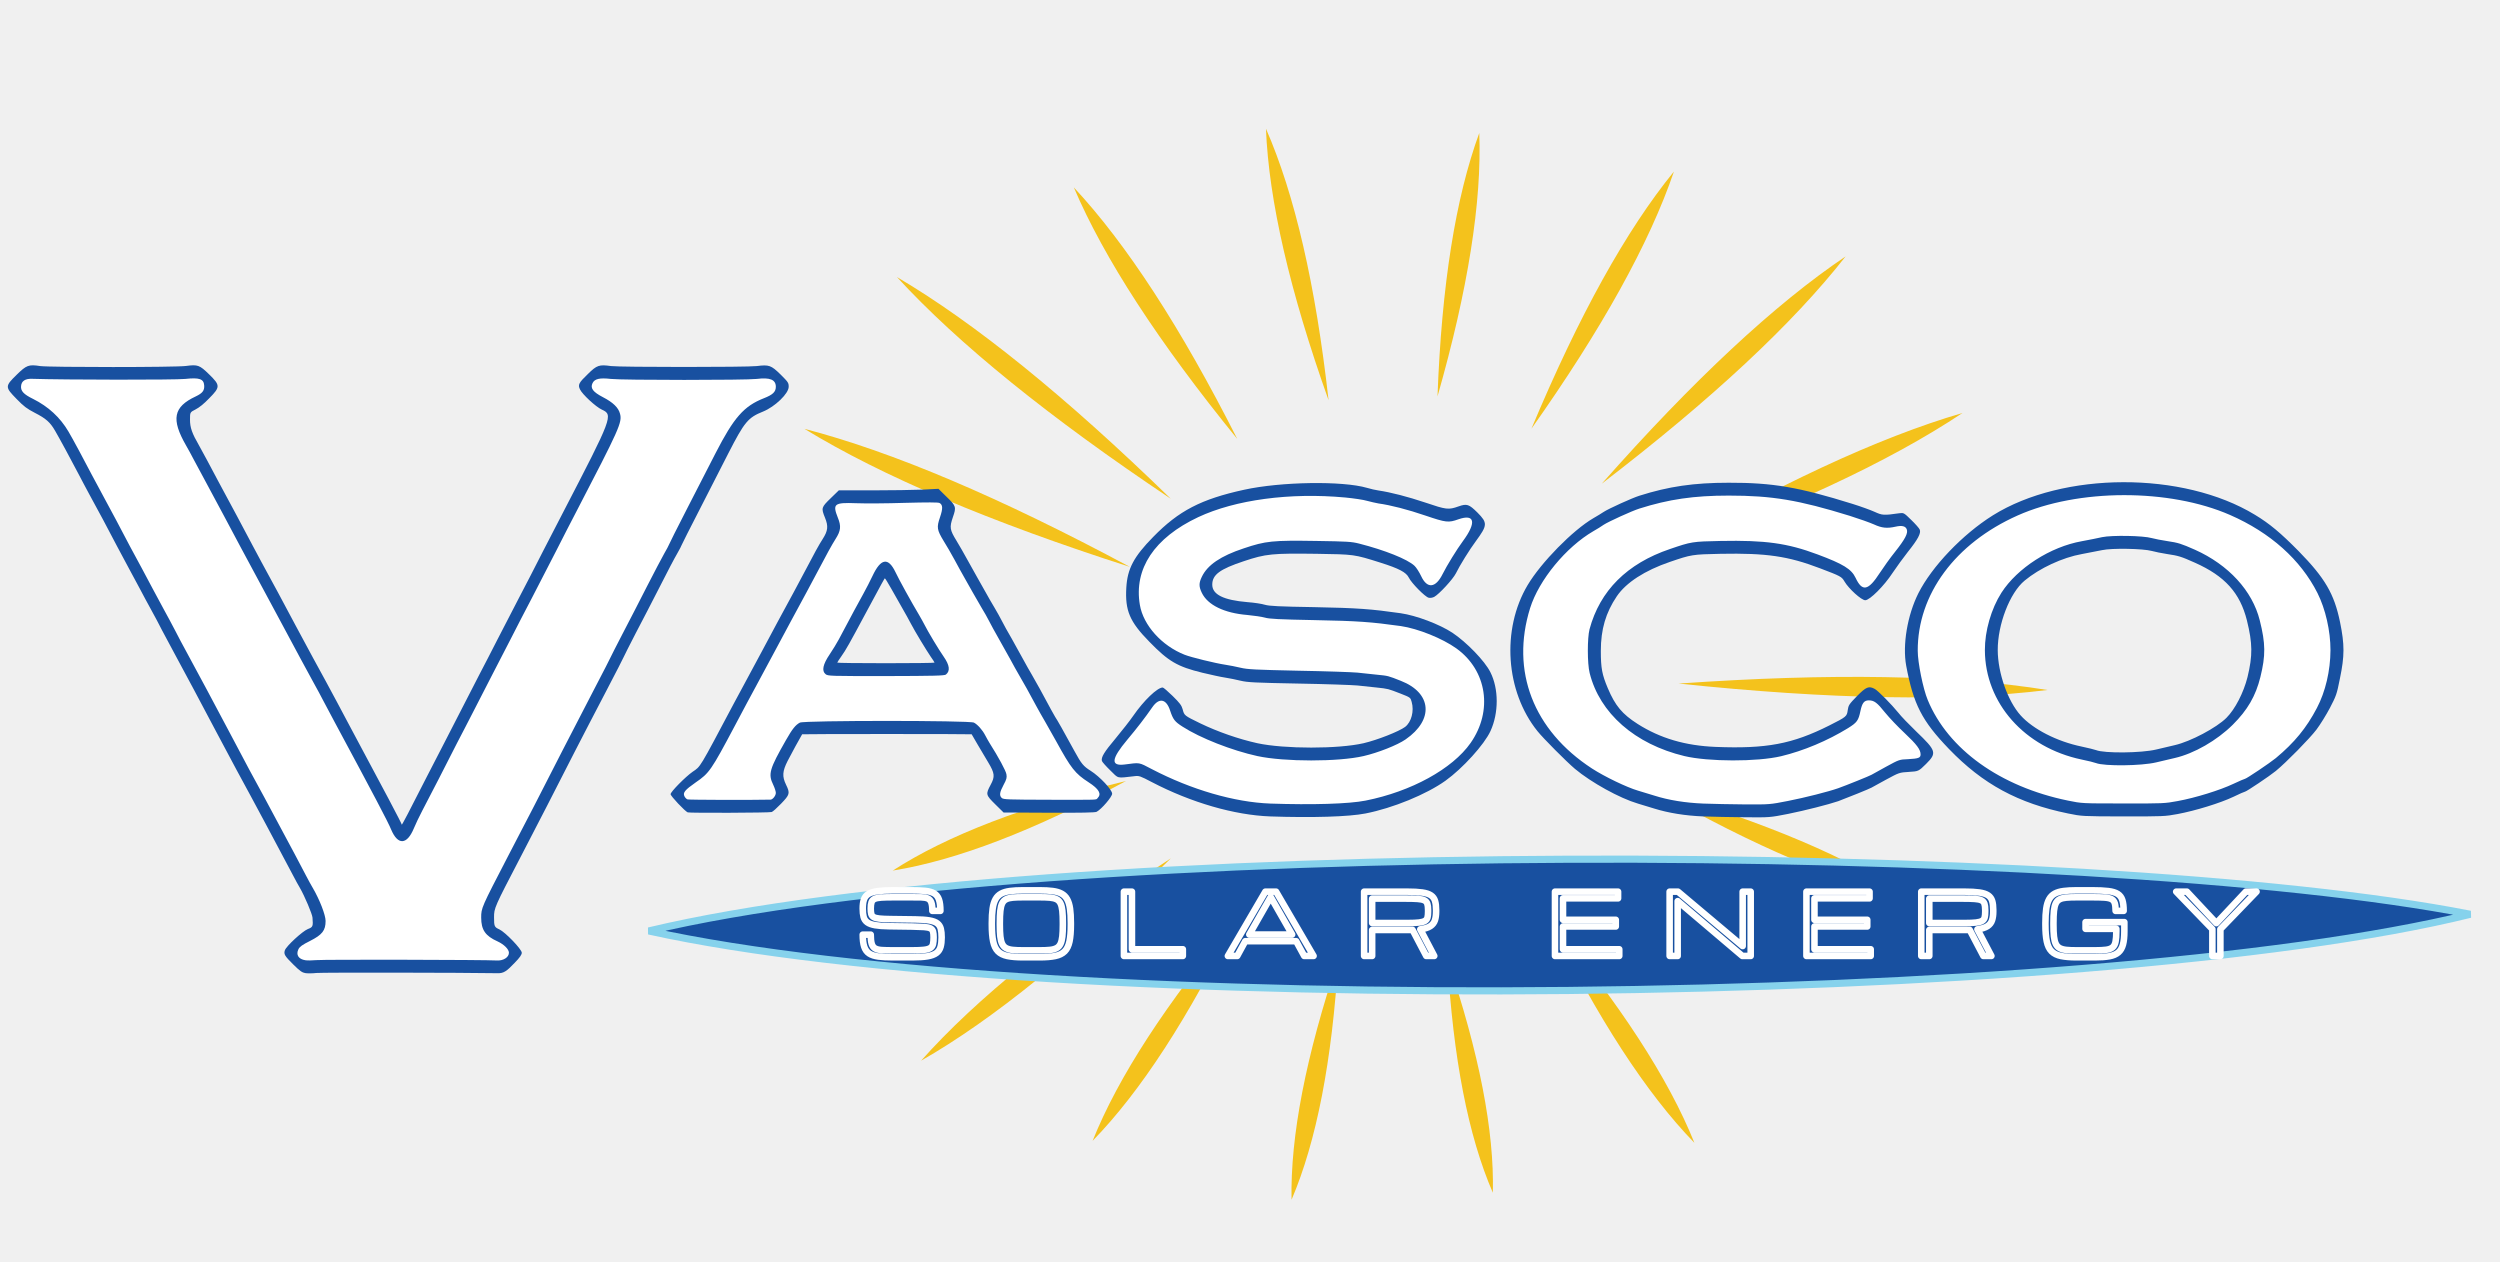
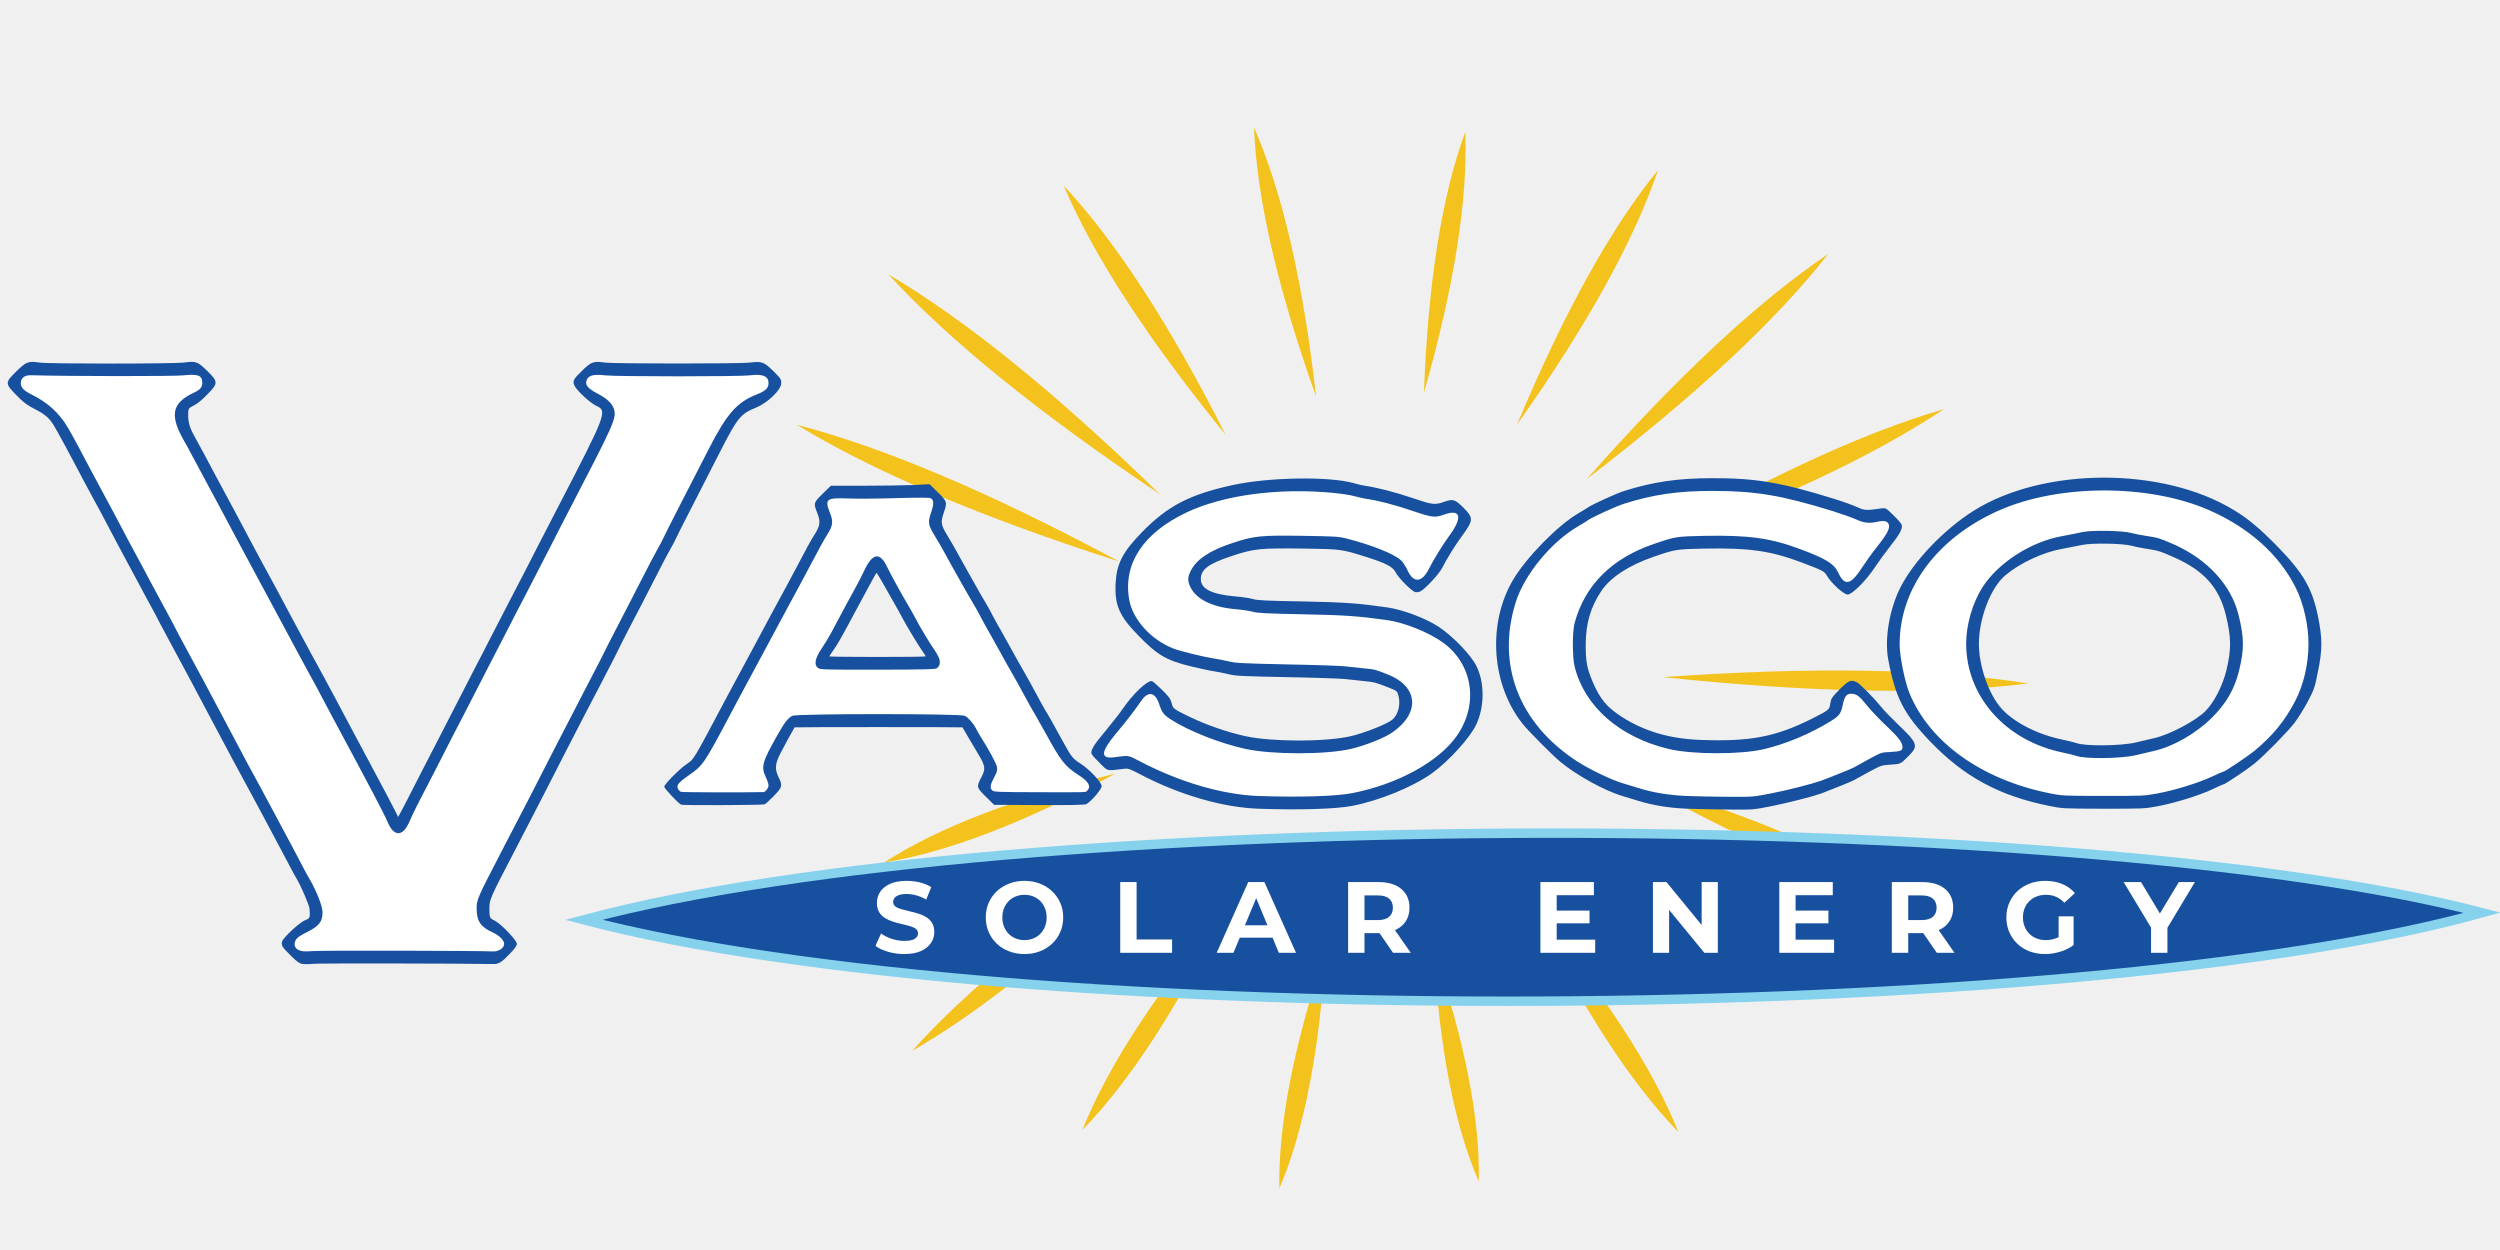
- <svg xmlns="http://www.w3.org/2000/svg" viewBox="0 14 210 106" role="img" aria-label="Vasco Solar Energy">
+ <svg xmlns="http://www.w3.org/2000/svg" viewBox="0 14 212 106" role="img" aria-label="Vasco Solar Energy">
  <path d="M141.00,71.42Q160.18,73.43 171.99,71.96Q160.24,70.07 141.00,71.42ZM139.09,80.38Q151.56,87.50 160.26,89.36Q152.87,84.40 139.09,80.38ZM130.07,91.13Q136.26,103.74 142.33,110.00Q139.08,101.91 130.07,91.13ZM121.58,94.56Q122.30,107.05 125.40,114.19Q125.59,106.41 121.58,94.56ZM112.42,94.56Q108.33,106.78 108.49,114.78Q111.63,107.42 112.42,94.56ZM103.93,91.13Q94.99,101.81 91.78,109.83Q97.81,103.64 103.93,91.13ZM98.35,86.10Q84.28,95.33 77.37,103.10Q86.40,97.94 98.35,86.10ZM94.59,79.60Q81.84,82.70 74.99,87.13Q83.04,85.84 94.59,79.60ZM94.91,61.62Q78.61,52.88 67.57,50.02Q77.30,55.97 94.91,61.62ZM98.35,55.90Q85.14,43.04 75.34,37.27Q83.03,45.65 98.35,55.90ZM103.93,50.87Q96.83,36.85 90.20,29.74Q94.01,38.68 103.93,50.87ZM111.60,47.62Q109.97,33.10 106.34,24.81Q106.70,33.86 111.60,47.62ZM120.75,47.30Q124.59,33.84 124.26,25.17Q121.27,33.32 120.75,47.30ZM128.64,50.01Q137.53,37.43 140.61,28.41Q134.59,35.80 128.64,50.01ZM134.55,54.63Q148.39,44.02 155.03,35.54Q146.10,41.56 134.55,54.63ZM138.75,60.86Q155.64,54.83 164.85,48.69Q154.22,51.79 138.75,60.86Z" fill="#f4c21c" />
  <path d="M25.64,95.74C25.39,95.70 25.18,95.56 24.65,95.03C23.91,94.30 23.82,94.15 23.93,93.82C24.06,93.46 25.41,92.22 25.86,92.04C26.28,91.88 26.31,91.82 26.25,91.08C26.23,90.78 25.58,89.25 25.19,88.58C25.07,88.38 24.81,87.91 24.62,87.54C24.43,87.17 24.01,86.39 23.69,85.79C23.37,85.20 22.76,84.05 22.34,83.25C21.51,81.69 20.71,80.22 19.87,78.67C19.58,78.14 18.82,76.71 18.18,75.50C16.96,73.19 15.52,70.48 14.60,68.79C14.30,68.24 13.86,67.42 13.62,66.96C13.39,66.50 12.96,65.69 12.67,65.17C12.38,64.64 11.96,63.87 11.75,63.46C11.53,63.05 11.12,62.28 10.83,61.75C10.54,61.22 10.09,60.38 9.83,59.88C9.18,58.62 8.13,56.66 7.49,55.50C7.21,54.97 6.81,54.24 6.63,53.88C6.06,52.78 4.96,50.75 4.63,50.19C4.21,49.46 3.85,49.15 2.93,48.68C2.26,48.33 2.00,48.14 1.40,47.52C0.41,46.51 0.41,46.45 1.40,45.48C2.23,44.67 2.40,44.60 3.38,44.75C4.18,44.86 14.79,44.86 15.63,44.74C16.61,44.61 16.76,44.66 17.56,45.44C18.51,46.37 18.52,46.50 17.57,47.46C17.14,47.91 16.73,48.24 16.43,48.39C15.96,48.63 15.96,48.63 15.96,49.25C15.96,49.92 16.13,50.40 16.72,51.42C16.86,51.67 17.17,52.23 17.40,52.67C17.63,53.10 18.04,53.87 18.31,54.38C19.08,55.80 20.82,59.05 21.25,59.88C21.62,60.58 22.19,61.64 23.34,63.75C23.60,64.23 24.27,65.49 24.83,66.54C26.07,68.85 26.62,69.87 27.38,71.25C27.69,71.82 28.11,72.59 28.30,72.96C28.49,73.33 28.91,74.11 29.23,74.71C32.28,80.40 33.75,83.18 33.75,83.27C33.75,83.34 34.36,82.19 35.83,79.29C36.32,78.33 36.99,77.04 37.31,76.42C37.63,75.80 38.31,74.49 38.81,73.50C39.32,72.51 39.99,71.20 40.31,70.58C40.64,69.96 41.29,68.69 41.77,67.75C42.25,66.81 43.08,65.21 43.60,64.21C44.13,63.20 45.04,61.44 45.62,60.29C46.21,59.15 46.97,57.66 47.32,57.00C51.45,49.04 51.52,48.85 50.56,48.41C50.05,48.18 48.91,47.12 48.72,46.71C48.53,46.32 48.61,46.16 49.39,45.41C50.14,44.67 50.33,44.61 51.33,44.75C52.14,44.85 62.75,44.85 63.57,44.75C64.60,44.62 64.77,44.68 65.56,45.45C66.21,46.10 66.25,46.15 66.25,46.49C66.25,47.06 65.09,48.17 64.10,48.57C62.83,49.08 62.54,49.43 61.18,52.08C60.80,52.84 59.75,54.87 58.87,56.60C57.98,58.33 57.25,59.77 57.25,59.80C57.25,59.83 57.09,60.14 56.89,60.49C56.68,60.84 56.03,62.08 55.44,63.25C54.84,64.42 53.92,66.21 53.38,67.23C52.85,68.26 52.42,69.11 52.42,69.13C52.42,69.16 51.73,70.50 50.89,72.11C50.04,73.72 48.89,75.96 48.31,77.08C46.19,81.23 45.61,82.37 43.77,85.91C41.52,90.23 41.50,90.27 41.50,91.06C41.50,91.82 41.53,91.88 41.95,92.07C42.44,92.30 43.83,93.74 43.83,94.03C43.83,94.19 43.67,94.43 43.23,94.88C42.54,95.61 42.29,95.76 41.81,95.75C39.04,95.70 27.05,95.68 26.58,95.73C26.24,95.77 25.81,95.77 25.64,95.74ZM106.71,82.58C103.69,82.47 100.06,81.42 96.76,79.70C95.77,79.18 95.69,79.15 95.29,79.20C93.77,79.37 93.99,79.43 93.26,78.71C92.90,78.36 92.58,78.00 92.56,77.92C92.48,77.61 92.75,77.17 93.70,76.04C94.23,75.40 94.91,74.54 95.19,74.13C96.08,72.84 97.22,71.75 97.67,71.75C97.73,71.75 98.10,72.07 98.50,72.46C99.10,73.05 99.25,73.25 99.34,73.57C99.48,74.11 99.47,74.10 100.82,74.76C102.29,75.47 104.04,76.08 105.62,76.43C107.89,76.92 112.43,76.92 114.54,76.43C115.70,76.16 117.52,75.44 118.03,75.06C118.56,74.65 118.80,73.73 118.58,72.96C118.48,72.59 118.48,72.59 117.64,72.26C116.58,71.85 116.63,71.86 115.62,71.75C115.17,71.71 114.44,71.63 114.02,71.58C113.60,71.54 111.36,71.46 109.06,71.42C105.40,71.35 104.79,71.32 104.21,71.18C103.84,71.09 103.26,70.97 102.92,70.92C102.57,70.87 101.71,70.68 101.00,70.51C98.91,70.00 98.15,69.56 96.54,67.90C94.89,66.22 94.50,65.29 94.61,63.37C94.70,61.78 95.23,60.77 96.87,59.10C99.02,56.90 100.89,55.93 104.50,55.14C107.59,54.46 112.77,54.38 114.83,54.98C115.13,55.07 115.56,55.17 115.79,55.20C116.81,55.35 118.25,55.72 119.74,56.22C121.48,56.81 121.67,56.84 122.51,56.54C123.22,56.29 123.39,56.35 124.11,57.06C124.97,57.93 124.95,58.12 123.97,59.46C123.46,60.14 122.61,61.51 122.29,62.17C122.05,62.65 120.88,63.92 120.47,64.14C120.33,64.21 120.14,64.24 120.01,64.21C119.72,64.15 118.57,62.99 118.34,62.52C118.12,62.07 117.50,61.75 115.95,61.26C113.73,60.56 113.77,60.57 110.61,60.52C106.88,60.47 106.33,60.52 104.48,61.14C102.46,61.81 101.83,62.28 101.83,63.11C101.83,63.94 102.77,64.41 104.79,64.58C105.34,64.62 106.00,64.72 106.25,64.80C106.62,64.91 107.41,64.95 110.42,65.00C114.04,65.07 115.20,65.16 117.65,65.51C118.97,65.70 120.92,66.44 122.00,67.15C123.20,67.95 124.72,69.52 125.19,70.46C125.90,71.86 125.90,73.89 125.20,75.41C124.69,76.53 122.86,78.55 121.42,79.58C119.81,80.73 117.00,81.88 114.71,82.33C113.32,82.61 110.21,82.70 106.71,82.58ZM143.08,82.58C141.56,82.52 140.15,82.29 138.96,81.92C138.55,81.79 137.93,81.60 137.58,81.50C136.05,81.05 133.65,79.72 132.29,78.58C131.57,77.97 129.64,76.03 129.15,75.42C126.46,72.08 126.11,66.87 128.32,63.15C129.46,61.24 132.11,58.54 133.84,57.53C134.14,57.36 134.53,57.12 134.71,57.00C135.10,56.74 137.10,55.83 137.71,55.64C140.17,54.86 142.28,54.55 145.21,54.55C148.91,54.54 151.10,54.92 155.59,56.32C156.30,56.54 157.15,56.85 157.48,57.00C158.11,57.29 158.24,57.30 159.56,57.11C159.91,57.07 159.93,57.07 160.55,57.68C160.90,58.02 161.22,58.38 161.26,58.49C161.38,58.79 161.10,59.31 160.26,60.36C159.86,60.87 159.28,61.67 158.98,62.12C158.27,63.21 157.06,64.42 156.68,64.42C156.36,64.42 155.29,63.45 154.94,62.85C154.70,62.44 154.63,62.40 152.89,61.74C150.19,60.71 148.38,60.45 144.54,60.52C142.15,60.57 142.08,60.58 140.27,61.20C138.16,61.92 136.59,62.94 135.81,64.09C134.88,65.47 134.47,66.87 134.47,68.67C134.47,70.13 134.57,70.66 135.06,71.82C135.68,73.28 136.26,73.98 137.56,74.81C139.46,76.02 141.58,76.64 144.12,76.74C148.37,76.91 150.56,76.50 153.66,74.94C155.11,74.21 155.14,74.18 155.21,73.65C155.27,73.24 155.32,73.16 155.98,72.48C156.76,71.69 156.98,71.60 157.48,71.87C157.75,72.01 158.90,73.18 159.46,73.87C159.67,74.15 160.36,74.86 160.97,75.45C162.66,77.07 162.71,77.25 161.79,78.17C161.16,78.79 161.16,78.79 160.35,78.84C159.54,78.89 159.54,78.89 158.41,79.50C157.80,79.83 157.25,80.13 157.21,80.16C157.12,80.23 155.01,81.08 154.41,81.30C153.59,81.58 151.62,82.08 150.19,82.37C148.66,82.67 148.66,82.67 146.56,82.65C145.40,82.64 143.84,82.61 143.08,82.58ZM173.71,82.33C169.52,81.47 166.56,79.87 163.71,76.91C161.44,74.55 160.73,73.17 160.12,69.92C159.80,68.17 160.22,65.68 161.14,63.84C162.28,61.58 164.86,58.88 167.40,57.29C173.31,53.60 183.37,53.57 189.41,57.24C190.64,57.98 191.58,58.77 193.09,60.30C195.31,62.57 196.07,63.88 196.56,66.24C196.95,68.15 196.95,69.09 196.55,71.01C196.29,72.33 196.24,72.45 195.71,73.47C195.40,74.06 194.89,74.88 194.58,75.29C194.02,76.03 192.07,78.02 191.17,78.76C190.66,79.18 188.69,80.50 188.58,80.50C188.54,80.50 188.10,80.69 187.61,80.93C186.50,81.46 184.41,82.10 182.92,82.38C181.85,82.58 181.69,82.58 178.34,82.58C174.88,82.57 174.88,82.57 173.71,82.33ZM57.77,82.24C57.54,82.15 56.33,80.87 56.33,80.71C56.33,80.51 57.60,79.23 58.18,78.83C58.87,78.35 58.67,78.70 61.67,73.04C61.84,72.72 62.21,72.03 62.50,71.50C62.78,70.97 63.46,69.72 64.00,68.71C64.99,66.85 65.72,65.49 66.67,63.75C66.96,63.22 67.35,62.49 67.54,62.12C68.38,60.52 68.79,59.76 69.11,59.27C69.55,58.58 69.59,58.20 69.30,57.49C68.97,56.67 68.99,56.62 69.77,55.86L70.46,55.19L73.29,55.19C74.85,55.19 76.73,55.16 77.48,55.13L78.83,55.06L79.50,55.72C80.32,56.51 80.34,56.59 80.04,57.45C79.75,58.30 79.78,58.50 80.35,59.43C80.58,59.81 80.99,60.52 81.25,61.00C81.51,61.48 81.90,62.18 82.11,62.54C82.31,62.91 82.63,63.47 82.81,63.78C82.98,64.10 83.31,64.66 83.53,65.03C83.75,65.40 84.04,65.92 84.17,66.18C84.30,66.44 84.66,67.10 84.98,67.64C85.29,68.19 85.73,68.99 85.96,69.41C86.19,69.83 86.50,70.39 86.66,70.65C86.98,71.19 87.65,72.41 88.29,73.61C88.53,74.05 88.77,74.46 88.82,74.52C88.89,74.62 89.18,75.14 90.27,77.12C90.83,78.15 91.01,78.37 91.62,78.75C92.39,79.24 93.42,80.34 93.42,80.67C93.42,80.93 92.54,81.96 92.12,82.19C92.01,82.26 90.80,82.28 88.13,82.27L84.30,82.25L83.61,81.57C82.80,80.77 82.79,80.72 83.21,79.93C83.59,79.23 83.56,78.96 83.01,78.04C82.79,77.67 82.39,77.00 82.12,76.54C81.86,76.08 81.63,75.70 81.62,75.68C81.59,75.65 67.40,75.65 67.38,75.68C67.21,75.96 66.43,77.39 66.16,77.92C65.72,78.79 65.69,79.22 66.03,79.92C66.38,80.64 66.34,80.75 65.61,81.51C65.26,81.87 64.91,82.19 64.82,82.21C64.61,82.28 57.94,82.30 57.77,82.24ZM181.12,76.96C181.58,76.85 182.29,76.68 182.69,76.59C184.00,76.29 186.19,75.13 187.02,74.30C187.75,73.57 188.46,72.19 188.79,70.88C189.23,69.06 189.22,68.06 188.74,66.11C188.16,63.80 186.89,62.39 184.38,61.27C183.20,60.74 182.98,60.68 182.04,60.54C181.58,60.47 181.00,60.35 180.75,60.28C180.03,60.08 177.39,60.03 176.58,60.21C176.24,60.28 175.47,60.43 174.88,60.54C173.25,60.83 171.32,61.73 170.07,62.77C168.82,63.80 167.80,66.46 167.81,68.62C167.82,70.53 168.65,72.89 169.73,74.09C170.77,75.25 172.78,76.28 174.85,76.71C175.40,76.83 175.95,76.96 176.07,77.01C176.77,77.29 179.87,77.26 181.12,76.96ZM78.50,69.66C78.50,69.63 78.36,69.41 78.18,69.16C77.80,68.60 76.86,67.05 76.51,66.38C76.37,66.10 76.04,65.52 75.79,65.08C75.54,64.65 75.12,63.91 74.86,63.44C74.59,62.97 74.36,62.58 74.33,62.58C74.29,62.59 74.13,62.89 72.66,65.62C71.38,68.01 71.04,68.62 70.68,69.12C70.49,69.39 70.33,69.63 70.33,69.66C70.33,69.69 72.17,69.71 74.42,69.71C76.66,69.71 78.50,69.69 78.50,69.66Z" fill="#1850a0" />
  <path d="M25.65,94.66C25.07,94.57 24.84,94.20 25.07,93.73C25.18,93.52 25.38,93.37 26.04,93.04C27.07,92.52 27.35,92.16 27.35,91.36C27.35,90.86 26.85,89.57 26.27,88.58C26.15,88.38 25.89,87.91 25.70,87.54C25.51,87.17 25.10,86.39 24.78,85.79C24.46,85.20 23.85,84.05 23.42,83.25C22.59,81.69 21.80,80.22 20.95,78.67C20.67,78.14 19.91,76.71 19.27,75.50C18.05,73.19 16.60,70.48 15.68,68.79C15.38,68.24 14.94,67.42 14.71,66.96C14.47,66.50 14.04,65.69 13.75,65.17C13.46,64.64 13.05,63.87 12.83,63.46C12.62,63.05 12.20,62.28 11.92,61.75C11.63,61.22 11.18,60.38 10.91,59.88C10.26,58.62 9.21,56.66 8.58,55.50C8.29,54.97 7.90,54.24 7.71,53.88C7.16,52.81 6.05,50.75 5.75,50.25C5.05,49.06 4.06,48.15 2.78,47.51C1.98,47.12 1.73,46.84 1.77,46.43C1.80,46.01 2.12,45.80 2.68,45.82C5.39,45.91 14.78,45.92 15.56,45.83C16.74,45.70 17.11,45.83 17.15,46.36C17.19,46.80 17.01,47.03 16.44,47.30C14.56,48.18 14.36,49.21 15.63,51.42C15.78,51.67 16.08,52.23 16.31,52.67C16.54,53.10 16.95,53.87 17.23,54.38C18.00,55.80 19.73,59.05 20.17,59.88C20.54,60.58 21.11,61.64 22.25,63.75C22.51,64.23 23.19,65.49 23.75,66.54C24.98,68.85 25.54,69.87 26.29,71.25C26.61,71.82 27.02,72.59 27.21,72.96C27.40,73.33 27.82,74.11 28.14,74.71C31.45,80.87 32.59,83.03 32.86,83.69C33.42,85.01 34.18,84.98 34.76,83.59C34.90,83.24 35.23,82.56 35.48,82.08C35.73,81.60 36.36,80.38 36.88,79.38C37.39,78.37 38.07,77.04 38.39,76.42C38.72,75.80 39.39,74.49 39.90,73.50C40.40,72.51 41.08,71.20 41.40,70.58C41.72,69.96 42.38,68.69 42.86,67.75C43.34,66.81 44.16,65.21 44.69,64.21C45.21,63.20 46.12,61.44 46.71,60.29C47.29,59.15 48.05,57.66 48.40,57.00C52.03,50.01 52.28,49.47 52.08,48.75C51.95,48.24 51.49,47.80 50.66,47.37C49.81,46.93 49.57,46.61 49.77,46.19C49.94,45.82 50.38,45.72 51.31,45.83C52.27,45.94 62.71,45.94 63.57,45.83C64.68,45.69 65.17,45.89 65.17,46.49C65.17,46.92 64.91,47.16 64.17,47.45C62.49,48.11 61.65,49.06 60.10,52.08C59.71,52.84 58.67,54.87 57.78,56.60C56.89,58.33 56.17,59.77 56.17,59.80C56.17,59.83 56.00,60.14 55.80,60.49C55.60,60.84 54.95,62.08 54.35,63.25C53.76,64.42 52.83,66.21 52.30,67.23C51.77,68.26 51.33,69.11 51.33,69.13C51.33,69.16 50.64,70.50 49.80,72.11C48.96,73.72 47.80,75.96 47.23,77.08C45.11,81.23 44.53,82.37 42.68,85.91C40.43,90.25 40.42,90.27 40.42,91.08C40.42,92.11 40.77,92.62 41.80,93.08C42.34,93.33 42.75,93.74 42.75,94.03C42.75,94.42 42.27,94.72 41.71,94.68C40.92,94.62 27.10,94.59 26.58,94.65C26.24,94.68 25.82,94.69 25.65,94.66ZM106.71,81.50C103.69,81.39 100.06,80.33 96.76,78.61C95.61,78.01 95.79,78.05 94.45,78.22C93.27,78.36 93.35,77.74 94.69,76.14C95.52,75.15 96.17,74.31 96.80,73.40C97.37,72.58 97.97,72.70 98.29,73.69C98.54,74.44 98.68,74.62 99.32,75.03C100.82,76.00 103.48,77.04 105.62,77.51C107.89,78.00 112.43,78.00 114.54,77.51C115.75,77.23 117.38,76.59 118.07,76.11C120.46,74.46 120.28,72.21 117.67,71.19C116.58,70.76 116.63,70.77 115.62,70.67C115.17,70.62 114.44,70.55 114.02,70.50C113.60,70.46 111.36,70.38 109.06,70.34C105.41,70.26 104.79,70.23 104.21,70.09C103.84,70.00 103.27,69.89 102.94,69.84C102.07,69.71 100.04,69.21 99.51,69.00C97.58,68.24 96.04,66.52 95.75,64.82C95.23,61.78 96.96,59.18 100.65,57.44C103.77,55.98 108.35,55.36 113.00,55.79C113.71,55.86 114.54,55.98 114.83,56.07C115.13,56.15 115.56,56.25 115.79,56.29C116.81,56.43 118.25,56.80 119.74,57.31C121.48,57.90 121.67,57.92 122.51,57.62C123.89,57.14 124.04,57.89 122.88,59.46C122.37,60.15 121.54,61.50 121.18,62.22C120.59,63.41 119.88,63.47 119.38,62.40C119.22,62.06 118.97,61.67 118.82,61.53C118.23,60.97 116.32,60.21 114.16,59.66C113.53,59.50 113.16,59.48 110.61,59.44C106.88,59.38 106.33,59.44 104.48,60.06C102.54,60.70 101.42,61.46 100.95,62.46C100.70,62.98 100.70,63.27 100.95,63.79C101.44,64.82 102.83,65.50 104.79,65.66C105.34,65.71 106.00,65.81 106.25,65.88C106.62,65.99 107.41,66.03 110.42,66.09C114.05,66.16 115.16,66.24 117.67,66.59C119.11,66.80 121.17,67.63 122.34,68.47C124.91,70.32 125.42,73.71 123.53,76.41C122.00,78.59 118.54,80.49 114.71,81.25C113.32,81.53 110.21,81.62 106.71,81.50ZM143.08,81.50C141.56,81.44 140.15,81.21 138.96,80.83C138.55,80.70 137.93,80.51 137.58,80.41C136.66,80.14 134.78,79.24 133.72,78.55C128.80,75.34 126.88,70.37 128.53,65.08C129.27,62.72 131.54,59.96 133.84,58.62C134.14,58.45 134.53,58.21 134.71,58.08C135.10,57.82 137.10,56.91 137.71,56.72C140.17,55.94 142.28,55.63 145.21,55.63C148.86,55.63 151.08,56.00 155.38,57.33C156.15,57.57 157.07,57.90 157.41,58.05C158.08,58.36 158.52,58.40 159.23,58.24C159.76,58.12 160.07,58.19 160.17,58.47C160.29,58.79 160.03,59.29 159.18,60.36C158.77,60.87 158.20,61.67 157.90,62.13C156.93,63.63 156.43,63.73 155.87,62.54C155.52,61.80 154.84,61.38 152.67,60.57C150.13,59.62 148.28,59.37 144.54,59.44C142.15,59.49 142.08,59.50 140.27,60.12C136.67,61.34 134.39,63.62 133.52,66.86C133.33,67.59 133.33,69.74 133.53,70.53C134.37,73.91 137.33,76.51 141.49,77.51C143.50,77.99 147.60,78.00 149.62,77.52C151.49,77.07 153.50,76.23 155.24,75.16C155.99,74.69 156.11,74.53 156.28,73.71C156.42,73.05 156.59,72.83 156.98,72.83C157.43,72.83 157.68,73.02 158.35,73.86C158.70,74.29 159.44,75.07 160.00,75.59C161.01,76.54 161.33,76.97 161.33,77.37C161.33,77.66 161.16,77.72 160.29,77.77C159.54,77.80 159.54,77.80 158.42,78.41C157.80,78.75 157.25,79.05 157.21,79.08C157.12,79.15 155.01,80.00 154.41,80.21C153.59,80.50 151.62,81.00 150.19,81.28C148.66,81.58 148.66,81.58 146.56,81.57C145.40,81.56 143.84,81.53 143.08,81.50ZM173.71,81.25C168.01,80.08 163.64,76.94 161.93,72.80C161.54,71.87 161.09,69.65 161.09,68.67C161.07,63.93 164.23,59.64 169.48,57.30C174.55,55.04 182.21,55.02 187.33,57.26C190.71,58.74 193.25,61.01 194.67,63.82C195.34,65.16 195.76,66.98 195.76,68.62C195.75,70.35 195.34,72.10 194.62,73.47C193.74,75.15 192.73,76.38 191.17,77.68C190.67,78.09 188.69,79.42 188.58,79.42C188.54,79.42 188.10,79.61 187.61,79.84C186.50,80.37 184.41,81.02 182.92,81.29C181.85,81.49 181.69,81.50 178.34,81.49C174.88,81.49 174.88,81.49 173.71,81.25ZM57.75,81.15C57.66,81.12 57.54,80.99 57.49,80.88C57.35,80.58 57.53,80.36 58.43,79.73C59.58,78.94 59.73,78.73 61.73,74.96C62.12,74.23 62.58,73.36 62.75,73.04C62.92,72.72 63.30,72.03 63.58,71.50C63.87,70.97 64.54,69.72 65.08,68.71C66.07,66.85 66.81,65.49 67.75,63.75C68.04,63.22 68.43,62.49 68.62,62.12C69.46,60.52 69.88,59.76 70.19,59.27C70.63,58.58 70.67,58.20 70.38,57.49C69.92,56.32 70.06,56.20 71.92,56.27C72.65,56.30 74.49,56.29 76.01,56.24C77.89,56.19 78.81,56.19 78.92,56.25C79.20,56.40 79.21,56.72 78.96,57.45C78.67,58.30 78.70,58.50 79.26,59.43C79.50,59.81 79.91,60.52 80.17,61.00C80.43,61.48 80.81,62.18 81.02,62.54C81.23,62.91 81.55,63.47 81.72,63.78C81.90,64.10 82.22,64.66 82.44,65.03C82.67,65.40 82.96,65.92 83.09,66.18C83.22,66.44 83.58,67.10 83.89,67.64C84.20,68.19 84.65,68.99 84.88,69.41C85.10,69.83 85.42,70.39 85.57,70.65C85.87,71.15 86.58,72.42 87.06,73.33C87.22,73.63 87.55,74.21 87.79,74.62C88.03,75.04 88.44,75.77 88.71,76.25C89.97,78.55 90.31,78.98 91.44,79.71C92.32,80.28 92.55,80.69 92.20,81.04C92.04,81.20 92.46,81.19 88.09,81.18C84.67,81.17 84.29,81.16 84.15,81.03C83.93,80.83 83.96,80.56 84.30,79.93C84.55,79.47 84.59,79.32 84.54,79.04C84.50,78.76 83.87,77.59 83.12,76.41C83.02,76.25 82.86,75.96 82.76,75.77C82.53,75.32 82.12,74.86 81.81,74.70C81.45,74.51 67.55,74.51 67.19,74.70C66.83,74.89 66.56,75.22 66.02,76.17C64.63,78.61 64.51,79.02 64.95,79.92C65.07,80.17 65.17,80.48 65.17,80.60C65.17,80.84 64.91,81.16 64.73,81.17C63.01,81.21 57.86,81.19 57.75,81.15ZM181.12,78.04C181.58,77.93 182.29,77.76 182.69,77.67C184.30,77.30 186.22,76.20 187.55,74.88C188.79,73.65 189.48,72.46 189.87,70.88C190.32,69.06 190.31,68.06 189.82,66.11C189.20,63.62 187.19,61.44 184.38,60.18C183.20,59.66 182.98,59.59 182.04,59.45C181.58,59.38 181.00,59.27 180.75,59.20C180.03,58.99 177.39,58.95 176.58,59.12C176.24,59.20 175.47,59.35 174.88,59.46C172.23,59.93 169.45,61.72 168.12,63.79C167.26,65.14 166.72,67.01 166.73,68.62C166.75,73.06 170.06,76.79 174.85,77.80C175.40,77.91 175.95,78.05 176.07,78.10C176.77,78.37 179.87,78.34 181.12,78.04ZM79.46,70.66C79.83,70.36 79.77,69.88 79.27,69.16C78.88,68.61 77.92,67.01 77.67,66.50C77.56,66.29 77.36,65.92 77.21,65.67C76.57,64.60 75.50,62.66 75.22,62.06C74.61,60.79 73.99,60.89 73.29,62.38C73.10,62.79 72.75,63.46 72.52,63.88C72.15,64.53 71.48,65.79 70.46,67.71C70.29,68.03 69.94,68.60 69.69,68.97C69.12,69.81 69.01,70.36 69.35,70.63C69.54,70.79 69.75,70.79 74.44,70.79C78.48,70.78 79.35,70.76 79.46,70.66Z" fill="#ffffff" />
-   <path d="M54.5,92.2C88,84.2 176,84.6 207.5,90.8C176,98.6 88,99.6 54.5,92.2Z" fill="#1850a0" stroke="#86d2ec" stroke-width="0.6" />
-   <path d="M78.423 92.739Q78.423 92.426 78.374 92.247Q78.325 92.068 78.152 91.981Q77.98 91.895 77.618 91.869Q77.256 91.843 76.627 91.832L74.672 91.804Q73.948 91.793 73.508 91.716Q73.069 91.639 72.844 91.472Q72.619 91.305 72.543 91.023Q72.468 90.742 72.468 90.32Q72.468 89.86 72.571 89.561Q72.675 89.262 72.947 89.093Q73.22 88.925 73.719 88.856Q74.218 88.787 75.009 88.787H76.514Q77.231 88.787 77.709 88.833Q78.188 88.879 78.469 89.044Q78.75 89.209 78.871 89.557Q78.993 89.905 78.993 90.514H78.318Q78.318 90.043 78.228 89.802Q78.138 89.561 77.933 89.473Q77.727 89.385 77.379 89.378Q77.031 89.371 76.514 89.371H75.045Q74.415 89.371 74.037 89.396Q73.659 89.42 73.466 89.508Q73.273 89.596 73.208 89.789Q73.143 89.983 73.143 90.32Q73.143 90.605 73.188 90.777Q73.234 90.95 73.394 91.039Q73.554 91.129 73.888 91.162Q74.222 91.196 74.798 91.203L76.894 91.231Q77.632 91.241 78.073 91.317Q78.514 91.393 78.734 91.561Q78.954 91.73 79.026 92.017Q79.098 92.303 79.098 92.739Q79.098 93.214 79.008 93.535Q78.919 93.857 78.662 94.05Q78.405 94.244 77.92 94.328Q77.435 94.412 76.644 94.412H74.999Q74.278 94.412 73.789 94.349Q73.301 94.286 73.011 94.094Q72.721 93.903 72.594 93.523Q72.468 93.143 72.468 92.511H73.143Q73.143 93.006 73.223 93.277Q73.304 93.548 73.506 93.665Q73.709 93.783 74.072 93.806Q74.436 93.829 74.999 93.829H76.609Q77.238 93.829 77.604 93.788Q77.97 93.748 78.145 93.634Q78.321 93.52 78.372 93.305Q78.423 93.091 78.423 92.739ZM85.924 94.412Q85.133 94.412 84.623 94.305Q84.113 94.198 83.827 93.91Q83.54 93.621 83.426 93.08Q83.312 92.539 83.312 91.67V91.53Q83.312 90.812 83.382 90.326Q83.452 89.839 83.625 89.533Q83.797 89.227 84.094 89.065Q84.391 88.904 84.841 88.846Q85.291 88.787 85.924 88.787H87.341Q87.974 88.787 88.424 88.846Q88.874 88.904 89.171 89.065Q89.468 89.227 89.64 89.533Q89.812 89.839 89.883 90.326Q89.953 90.812 89.953 91.53V91.67Q89.953 92.539 89.839 93.08Q89.724 93.621 89.438 93.91Q89.151 94.198 88.642 94.305Q88.132 94.412 87.341 94.412ZM85.924 93.829H87.341Q87.843 93.829 88.188 93.794Q88.533 93.759 88.749 93.643Q88.965 93.527 89.079 93.291Q89.193 93.055 89.236 92.662Q89.278 92.268 89.278 91.67V91.53Q89.278 90.911 89.236 90.51Q89.193 90.109 89.079 89.877Q88.965 89.645 88.749 89.538Q88.533 89.431 88.188 89.401Q87.843 89.371 87.341 89.371H85.924Q85.421 89.371 85.077 89.401Q84.732 89.431 84.516 89.538Q84.3 89.645 84.185 89.877Q84.071 90.109 84.029 90.51Q83.987 90.911 83.987 91.53V91.67Q83.987 92.268 84.029 92.662Q84.071 93.055 84.185 93.291Q84.3 93.527 84.516 93.643Q84.732 93.759 85.077 93.794Q85.421 93.829 85.924 93.829ZM94.409 94.3V88.9H95.084V93.737H99.359V94.3ZM103.141 94.3 106.291 88.9H107.191L110.341 94.3H109.553L108.878 93.062H104.603L103.928 94.3ZM104.941 92.5H108.541L106.741 89.35ZM114.586 88.9H118.2Q118.991 88.9 119.474 88.97Q119.958 89.041 120.207 89.213Q120.457 89.385 120.545 89.684Q120.633 89.983 120.633 90.44V90.58Q120.633 91.002 120.533 91.306Q120.432 91.611 120.148 91.799Q119.863 91.987 119.304 92.064L120.478 94.3H119.803L118.654 92.113Q118.583 92.117 118.508 92.117Q118.432 92.117 118.351 92.117H115.261V94.3H114.586ZM115.261 91.533H118.246Q118.847 91.533 119.193 91.493Q119.539 91.452 119.703 91.35Q119.866 91.248 119.912 91.062Q119.958 90.876 119.958 90.58V90.44Q119.958 90.106 119.895 89.912Q119.831 89.719 119.641 89.628Q119.452 89.536 119.075 89.51Q118.699 89.484 118.07 89.484H115.261ZM130.618 94.3V88.9H135.919V89.462H131.293V91.263H135.726V91.825H131.293V93.737H136.018V94.3ZM140.249 94.3V88.9H140.952L146.377 93.467H146.384V88.9H147.059V94.3H146.356L140.931 89.695H140.924V94.3ZM151.74 94.3V88.9H157.042V89.462H152.415V91.263H156.849V91.825H152.415V93.737H157.14V94.3ZM161.386 88.9H165Q165.791 88.9 166.274 88.97Q166.758 89.041 167.007 89.213Q167.257 89.385 167.345 89.684Q167.433 89.983 167.433 90.44V90.58Q167.433 91.002 167.332 91.306Q167.232 91.611 166.947 91.799Q166.663 91.987 166.104 92.064L167.278 94.3H166.603L165.453 92.113Q165.383 92.117 165.307 92.117Q165.232 92.117 165.151 92.117H162.061V94.3H161.386ZM162.061 91.533H165.045Q165.647 91.533 165.993 91.493Q166.339 91.452 166.503 91.35Q166.666 91.248 166.712 91.062Q166.758 90.876 166.758 90.58V90.44Q166.758 90.106 166.694 89.912Q166.631 89.719 166.441 89.628Q166.251 89.536 165.875 89.51Q165.499 89.484 164.87 89.484H162.061ZM171.815 91.67V91.53Q171.815 90.812 171.885 90.326Q171.956 89.839 172.128 89.533Q172.3 89.227 172.597 89.065Q172.894 88.904 173.344 88.846Q173.794 88.787 174.427 88.787H175.749Q176.579 88.787 177.097 88.851Q177.616 88.914 177.895 89.093Q178.175 89.273 178.28 89.615Q178.386 89.958 178.386 90.514H177.711Q177.711 90.095 177.637 89.862Q177.563 89.628 177.359 89.524Q177.155 89.42 176.767 89.396Q176.378 89.371 175.749 89.371H174.427Q173.925 89.371 173.58 89.401Q173.235 89.431 173.019 89.538Q172.803 89.645 172.689 89.877Q172.575 90.109 172.532 90.51Q172.49 90.911 172.49 91.53V91.67Q172.49 92.268 172.532 92.662Q172.575 93.055 172.689 93.291Q172.803 93.527 173.019 93.643Q173.235 93.759 173.58 93.794Q173.925 93.829 174.427 93.829H175.985Q176.565 93.829 176.92 93.781Q177.275 93.734 177.459 93.578Q177.644 93.421 177.707 93.099Q177.771 92.778 177.771 92.229V92.022H175.187V91.459H178.446V92.229Q178.446 92.915 178.33 93.344Q178.214 93.773 177.938 94.006Q177.662 94.24 177.185 94.326Q176.709 94.412 175.985 94.412H174.427Q173.636 94.412 173.126 94.305Q172.617 94.198 172.33 93.91Q172.044 93.621 171.929 93.08Q171.815 92.539 171.815 91.67ZM185.838 94.3V92.05L182.8 88.9H183.7L186.175 91.544L188.65 88.9H189.55L186.512 92.05V94.3Z" fill="#1850a0" stroke="#ffffff" stroke-width="0.55" stroke-linejoin="round" />
+   <path d="M49.5,92C86,82.2 176,82.4 210.5,91.4C176,101 86,101.6 49.5,92Z" fill="#1850a0" stroke="#86d2ec" stroke-width="0.8" />
+   <path d="M76.683 94.903Q75.963 94.903 75.303 94.71Q74.643 94.517 74.24 94.209L74.711 93.163Q75.097 93.437 75.624 93.613Q76.151 93.789 76.691 93.789Q77.103 93.789 77.356 93.707Q77.609 93.626 77.729 93.48Q77.849 93.334 77.849 93.146Q77.849 92.906 77.66 92.764Q77.471 92.623 77.163 92.533Q76.854 92.443 76.481 92.361Q76.109 92.28 75.736 92.16Q75.363 92.04 75.054 91.851Q74.746 91.663 74.553 91.354Q74.36 91.046 74.36 90.566Q74.36 90.051 74.639 89.627Q74.917 89.203 75.479 88.95Q76.04 88.697 76.889 88.697Q77.454 88.697 78.003 88.83Q78.551 88.963 78.971 89.229L78.543 90.283Q78.123 90.043 77.703 89.927Q77.283 89.811 76.88 89.811Q76.477 89.811 76.22 89.906Q75.963 90.0 75.851 90.15Q75.74 90.3 75.74 90.497Q75.74 90.729 75.929 90.87Q76.117 91.011 76.426 91.097Q76.734 91.183 77.107 91.269Q77.48 91.354 77.853 91.466Q78.226 91.577 78.534 91.766Q78.843 91.954 79.036 92.263Q79.229 92.571 79.229 93.043Q79.229 93.549 78.946 93.969Q78.663 94.389 78.101 94.646Q77.54 94.903 76.683 94.903ZM86.885 94.903Q86.174 94.903 85.569 94.671Q84.965 94.44 84.524 94.02Q84.082 93.6 83.838 93.034Q83.594 92.469 83.594 91.8Q83.594 91.131 83.838 90.566Q84.082 90.0 84.528 89.58Q84.974 89.16 85.574 88.929Q86.174 88.697 86.876 88.697Q87.588 88.697 88.184 88.929Q88.779 89.16 89.221 89.58Q89.662 90.0 89.911 90.561Q90.159 91.123 90.159 91.8Q90.159 92.469 89.911 93.039Q89.662 93.609 89.221 94.024Q88.779 94.44 88.184 94.671Q87.588 94.903 86.885 94.903ZM86.876 93.72Q87.279 93.72 87.618 93.583Q87.956 93.446 88.214 93.189Q88.471 92.931 88.612 92.58Q88.754 92.229 88.754 91.8Q88.754 91.371 88.612 91.02Q88.471 90.669 88.218 90.411Q87.965 90.154 87.622 90.017Q87.279 89.88 86.876 89.88Q86.474 89.88 86.135 90.017Q85.796 90.154 85.539 90.411Q85.282 90.669 85.141 91.02Q84.999 91.371 84.999 91.8Q84.999 92.22 85.141 92.576Q85.282 92.931 85.535 93.189Q85.788 93.446 86.131 93.583Q86.474 93.72 86.876 93.72ZM94.996 94.8V88.8H96.384V93.669H99.393V94.8ZM103.175 94.8 105.849 88.8H107.221L109.903 94.8H108.446L106.252 89.503H106.801L104.598 94.8ZM104.512 93.514 104.881 92.46H107.966L108.343 93.514ZM114.32 94.8V88.8H116.883Q118.134 88.8 118.828 89.379Q119.523 89.957 119.523 90.977Q119.523 91.646 119.205 92.13Q118.888 92.614 118.305 92.871Q117.723 93.129 116.917 93.129H115.091L115.708 92.52V94.8ZM118.134 94.8 116.634 92.623H118.117L119.634 94.8ZM115.708 92.674 115.091 92.023H116.84Q117.483 92.023 117.8 91.744Q118.117 91.466 118.117 90.977Q118.117 90.48 117.8 90.206Q117.483 89.931 116.84 89.931H115.091L115.708 89.271ZM130.627 94.8V88.8H135.161V89.914H132.007V93.686H135.272V94.8ZM131.904 92.297V91.217H134.792V92.297ZM140.169 94.8V88.8H141.317L144.857 93.12H144.3V88.8H145.672V94.8H144.532L140.983 90.48H141.54V94.8ZM150.885 94.8V88.8H155.419V89.914H152.265V93.686H155.531V94.8ZM152.162 92.297V91.217H155.051V92.297ZM160.427 94.8V88.8H162.99Q164.242 88.8 164.936 89.379Q165.63 89.957 165.63 90.977Q165.63 91.646 165.313 92.13Q164.996 92.614 164.413 92.871Q163.83 93.129 163.024 93.129H161.199L161.816 92.52V94.8ZM164.242 94.8 162.742 92.623H164.224L165.742 94.8ZM161.816 92.674 161.199 92.023H162.947Q163.59 92.023 163.907 91.744Q164.224 91.466 164.224 90.977Q164.224 90.48 163.907 90.206Q163.59 89.931 162.947 89.931H161.199L161.816 89.271ZM173.415 94.903Q172.704 94.903 172.108 94.676Q171.512 94.449 171.071 94.029Q170.629 93.609 170.385 93.043Q170.141 92.477 170.141 91.8Q170.141 91.123 170.385 90.557Q170.629 89.991 171.075 89.571Q171.521 89.151 172.121 88.924Q172.721 88.697 173.441 88.697Q174.238 88.697 174.876 88.963Q175.515 89.229 175.952 89.734L175.061 90.557Q174.735 90.214 174.349 90.047Q173.964 89.88 173.509 89.88Q173.072 89.88 172.712 90.017Q172.352 90.154 172.091 90.411Q171.829 90.669 171.688 91.02Q171.546 91.371 171.546 91.8Q171.546 92.22 171.688 92.571Q171.829 92.923 172.091 93.184Q172.352 93.446 172.708 93.583Q173.064 93.72 173.492 93.72Q173.904 93.72 174.294 93.587Q174.684 93.454 175.052 93.137L175.841 94.14Q175.352 94.509 174.705 94.706Q174.058 94.903 173.415 94.903ZM175.841 94.14 174.572 93.96V91.706H175.841ZM182.409 94.8V92.349L182.726 93.189L180.086 88.8H181.56L183.583 92.169H182.734L184.766 88.8H186.129L183.489 93.189L183.797 92.349V94.8Z" fill="#ffffff" />
</svg>
